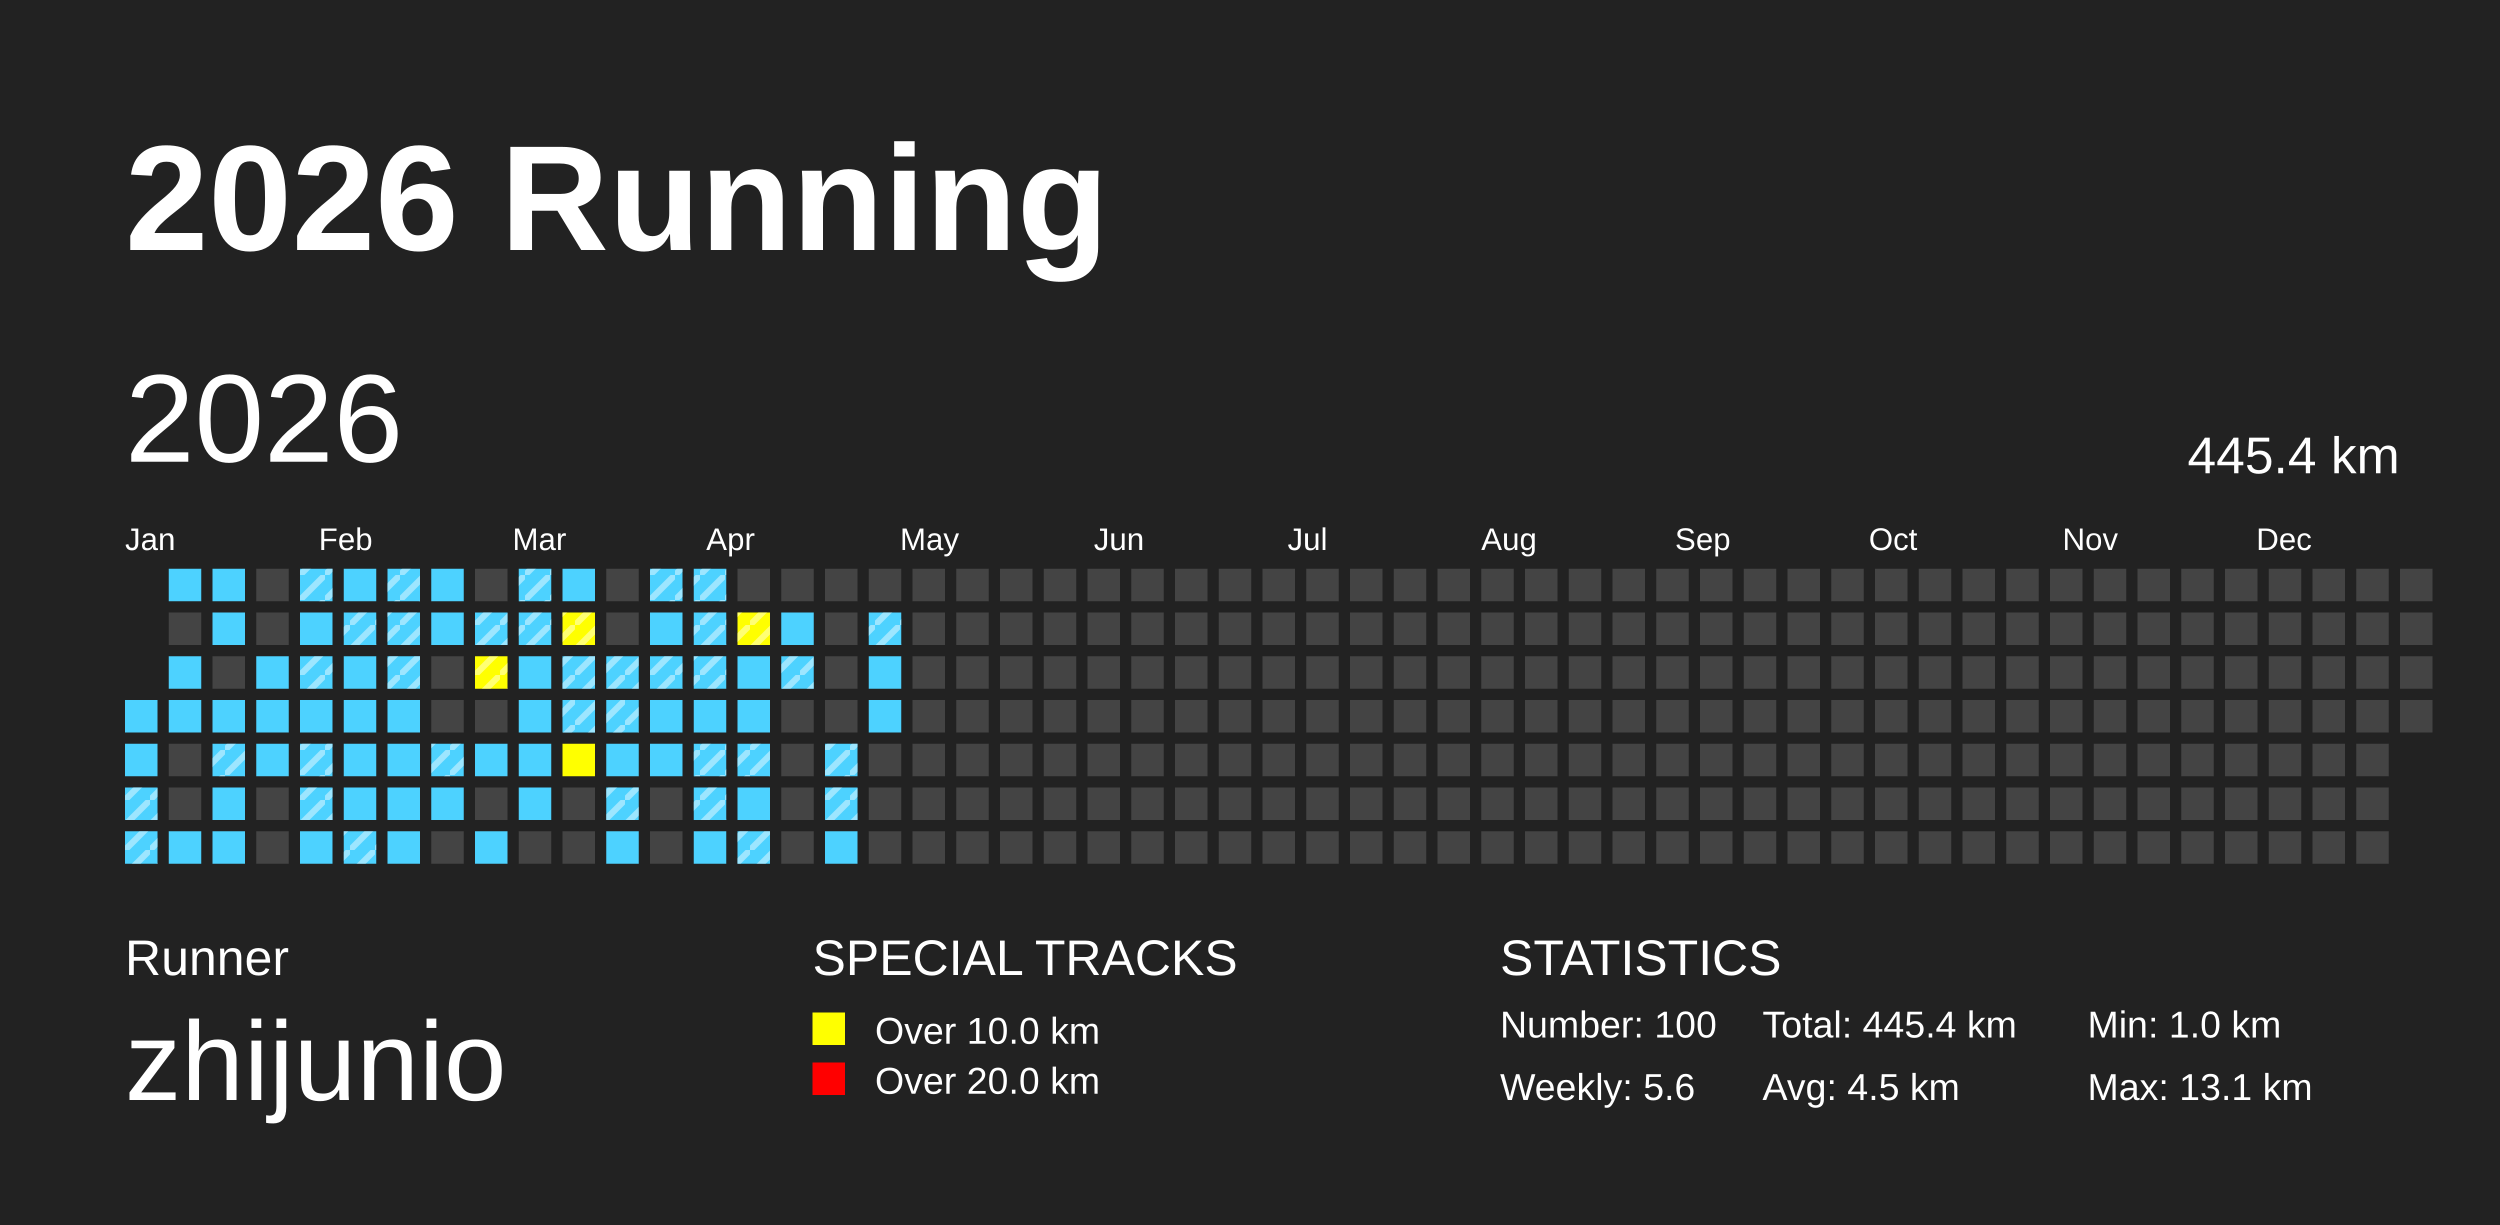
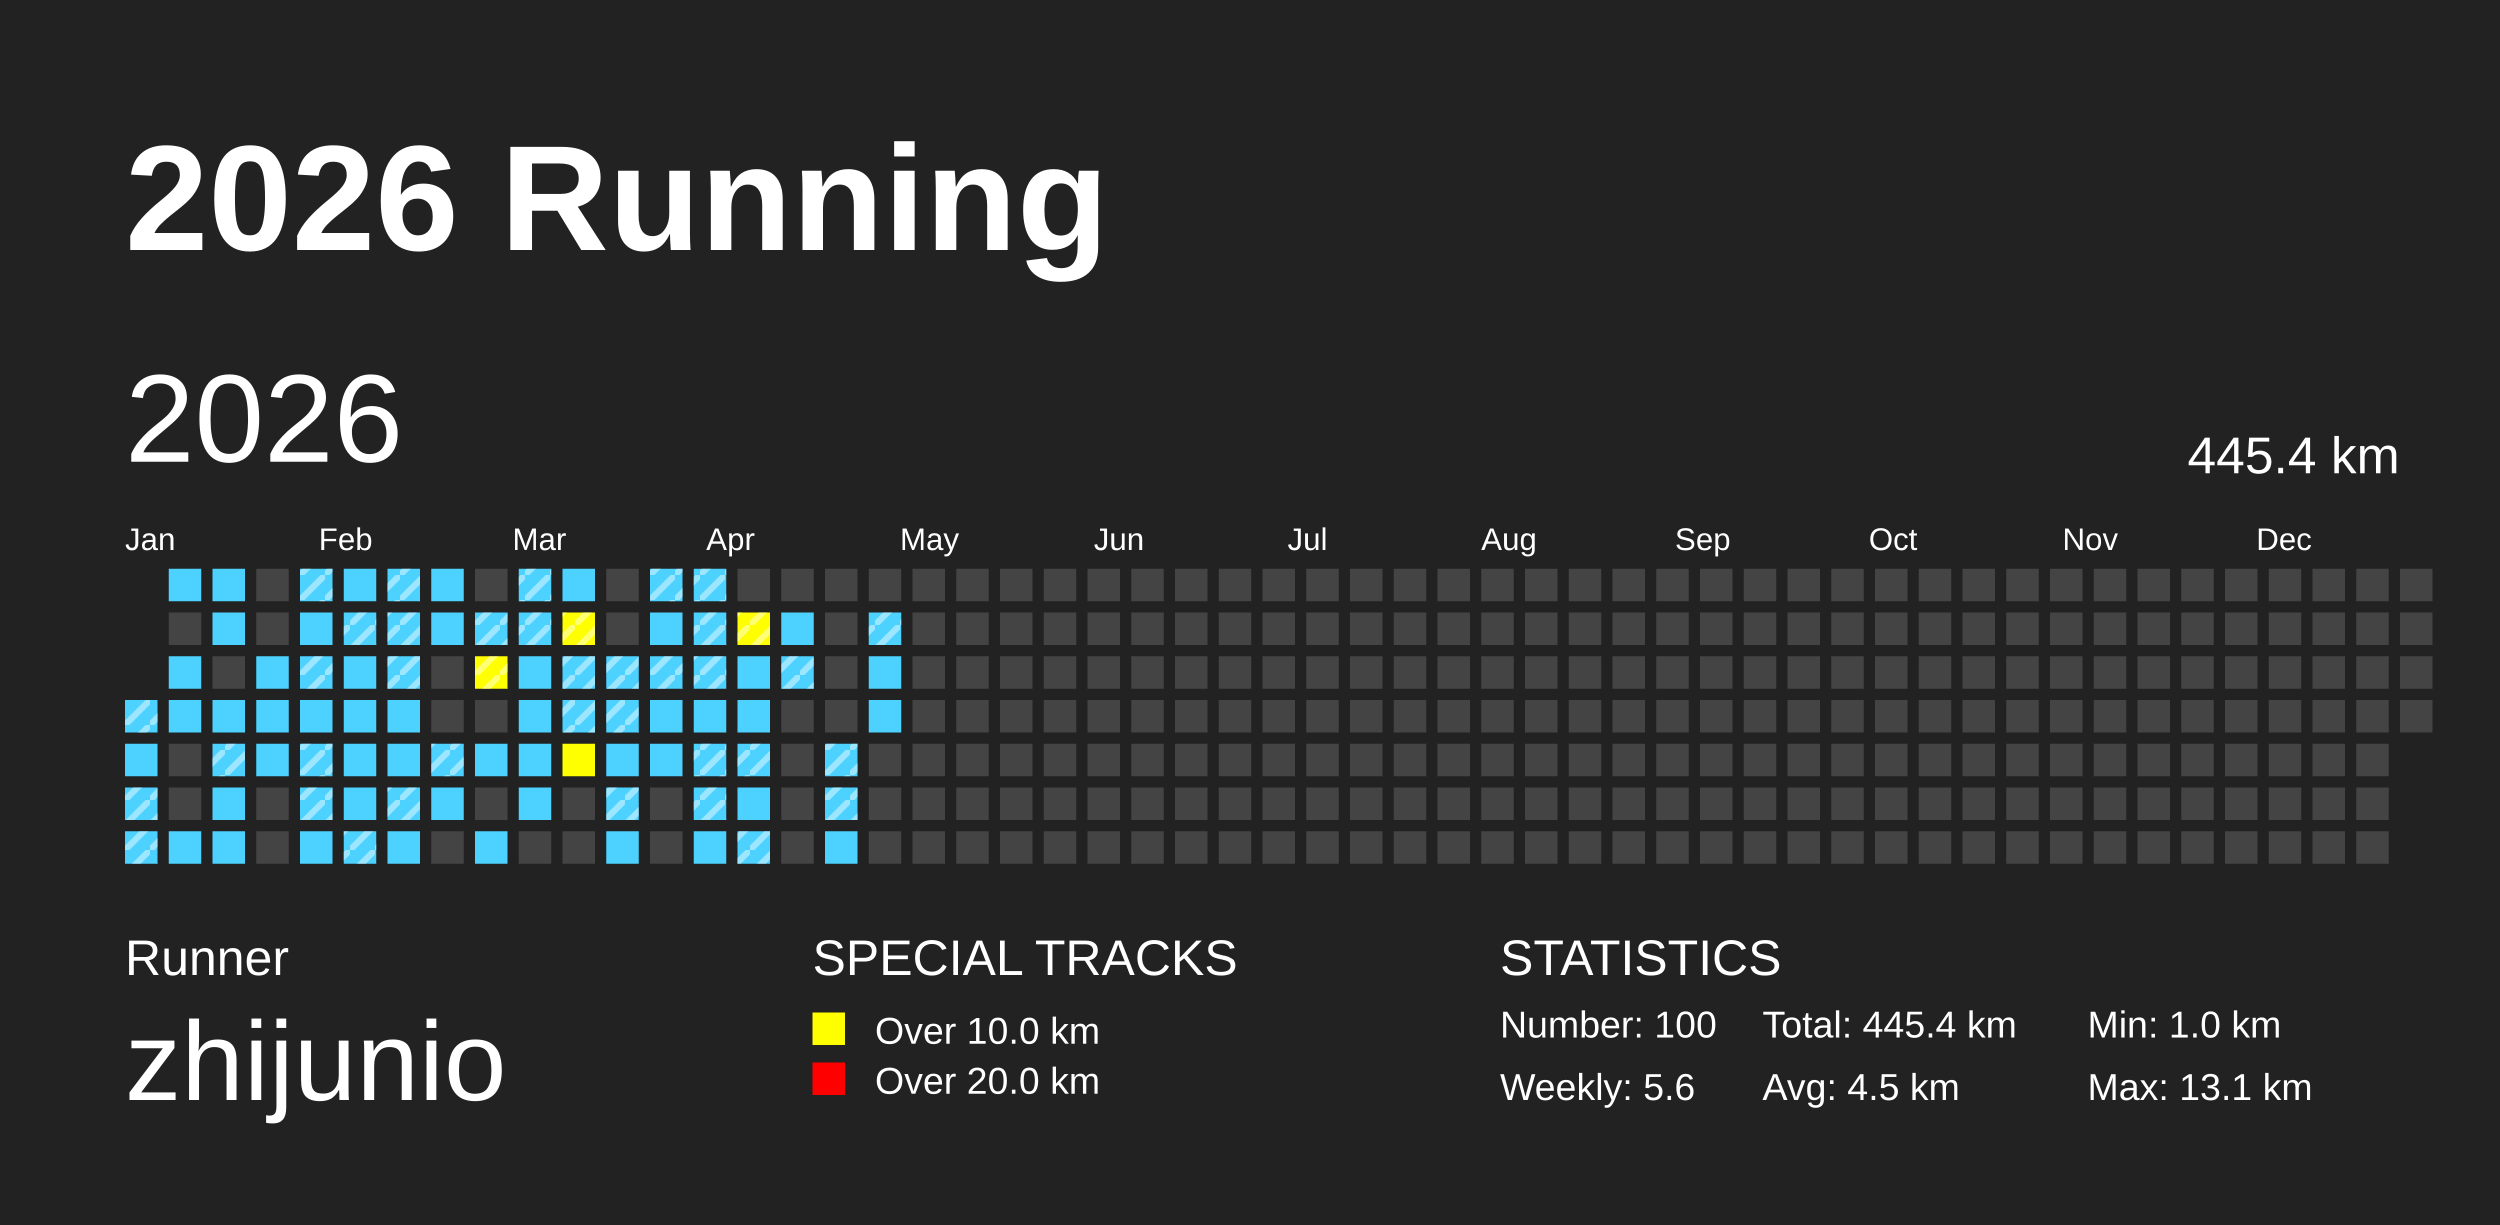
<svg xmlns="http://www.w3.org/2000/svg" baseProfile="full" height="98mm" version="1.1" viewBox="0,0,200,98" width="200mm">
  <defs>
    <pattern height="2" id="indoor-stripe" patternUnits="userSpaceOnUse" width="2">
      <line stroke="white" stroke-opacity="0.45" stroke-width="0.5" x1="0" x2="2" y1="2" y2="0" />
    </pattern>
  </defs>
  <rect fill="#222222" height="98" width="200" x="0" y="0" />
  <text fill="#FFFFFF" style="font-size:12px; font-family:Arial; font-weight:bold;" x="10" y="20">2026 Running</text>
  <text fill="#FFFFFF" style="font-size:4px; font-family:Arial" x="10" y="78">Runner</text>
  <text fill="#FFFFFF" style="font-size:9px; font-family:Arial" x="10" y="88">zhijunio</text>
  <text fill="#FFFFFF" style="font-size:4px; font-family:Arial" x="65" y="78">SPECIAL TRACKS</text>
  <rect fill="yellow" height="2.6" width="2.6" x="65" y="81" />
  <text fill="#FFFFFF" style="font-size:3px; font-family:Arial" x="70" y="83.5">Over 10.0 km</text>
  <rect fill="red" height="2.6" width="2.6" x="65" y="85" />
  <text fill="#FFFFFF" style="font-size:3px; font-family:Arial" x="70" y="87.5">Over 20.0 km</text>
  <text fill="#FFFFFF" style="font-size:4px; font-family:Arial" x="120" y="78">STATISTICS</text>
  <text fill="#FFFFFF" style="font-size:3px; font-family:Arial" x="120" y="83">Number: 100</text>
  <text fill="#FFFFFF" style="font-size:3px; font-family:Arial" x="120" y="88">Weekly: 5.6</text>
  <text fill="#FFFFFF" style="font-size:3px; font-family:Arial" x="141" y="83">Total: 445.4 km</text>
  <text fill="#FFFFFF" style="font-size:3px; font-family:Arial" x="141" y="88">Avg: 4.5 km</text>
  <text fill="#FFFFFF" style="font-size:3px; font-family:Arial" x="167" y="83">Min: 1.0 km</text>
  <text fill="#FFFFFF" style="font-size:3px; font-family:Arial" x="167" y="88">Max: 13.1 km</text>
  <text dominant-baseline="hanging" fill="#FFFFFF" style="font-size:10.0px; font-family:Arial;" x="10" y="30">2026</text>
  <text dominant-baseline="hanging" fill="#FFFFFF" style="font-size:4.125px; font-family:Arial;" x="175" y="35">445.4 km</text>
  <text fill="#FFFFFF" style="font-size:2.5px; font-family:Arial" x="10.0" y="44">Jan</text>
  <text fill="#FFFFFF" style="font-size:2.5px; font-family:Arial" x="25.5" y="44">Feb</text>
  <text fill="#FFFFFF" style="font-size:2.5px; font-family:Arial" x="41.0" y="44">Mar</text>
  <text fill="#FFFFFF" style="font-size:2.5px; font-family:Arial" x="56.5" y="44">Apr</text>
  <text fill="#FFFFFF" style="font-size:2.5px; font-family:Arial" x="72.0" y="44">May</text>
  <text fill="#FFFFFF" style="font-size:2.5px; font-family:Arial" x="87.5" y="44">Jun</text>
  <text fill="#FFFFFF" style="font-size:2.5px; font-family:Arial" x="103.0" y="44">Jul</text>
  <text fill="#FFFFFF" style="font-size:2.5px; font-family:Arial" x="118.5" y="44">Aug</text>
  <text fill="#FFFFFF" style="font-size:2.5px; font-family:Arial" x="134.0" y="44">Sep</text>
  <text fill="#FFFFFF" style="font-size:2.5px; font-family:Arial" x="149.5" y="44">Oct</text>
  <text fill="#FFFFFF" style="font-size:2.5px; font-family:Arial" x="165.0" y="44">Nov</text>
  <text fill="#FFFFFF" style="font-size:2.5px; font-family:Arial" x="180.5" y="44">Dec</text>
  <rect fill="#4DD2FF" height="2.6" width="2.6" x="10.0" y="56.0" />
+   <rect fill="url(#indoor-stripe)" height="2.6" width="2.6" x="10.0" y="56.0" />
  <rect fill="#4DD2FF" height="2.6" width="2.6" x="10.0" y="59.5" />
  <rect fill="#4DD2FF" height="2.6" width="2.6" x="10.0" y="63.0" />
  <rect fill="url(#indoor-stripe)" height="2.6" width="2.6" x="10.0" y="63.0" />
  <rect fill="#4DD2FF" height="2.6" width="2.6" x="10.0" y="66.5" />
  <rect fill="url(#indoor-stripe)" height="2.6" width="2.6" x="10.0" y="66.5" />
  <rect fill="#4DD2FF" height="2.6" width="2.6" x="13.5" y="45.5" />
  <rect fill="#444444" height="2.6" width="2.6" x="13.5" y="49.0" />
  <rect fill="#4DD2FF" height="2.6" width="2.6" x="13.5" y="52.5" />
  <rect fill="#4DD2FF" height="2.6" width="2.6" x="13.5" y="56.0" />
  <rect fill="#444444" height="2.6" width="2.6" x="13.5" y="59.5" />
  <rect fill="#444444" height="2.6" width="2.6" x="13.5" y="63.0" />
  <rect fill="#4DD2FF" height="2.6" width="2.6" x="13.5" y="66.5" />
  <rect fill="#4DD2FF" height="2.6" width="2.6" x="17.0" y="45.5" />
  <rect fill="#4DD2FF" height="2.6" width="2.6" x="17.0" y="49.0" />
  <rect fill="#444444" height="2.6" width="2.6" x="17.0" y="52.5" />
  <rect fill="#4DD2FF" height="2.6" width="2.6" x="17.0" y="56.0" />
  <rect fill="#4DD2FF" height="2.6" width="2.6" x="17.0" y="59.5" />
  <rect fill="url(#indoor-stripe)" height="2.6" width="2.6" x="17.0" y="59.5" />
  <rect fill="#4DD2FF" height="2.6" width="2.6" x="17.0" y="63.0" />
  <rect fill="#4DD2FF" height="2.6" width="2.6" x="17.0" y="66.5" />
  <rect fill="#444444" height="2.6" width="2.6" x="20.5" y="45.5" />
  <rect fill="#444444" height="2.6" width="2.6" x="20.5" y="49.0" />
  <rect fill="#4DD2FF" height="2.6" width="2.6" x="20.5" y="52.5" />
  <rect fill="#4DD2FF" height="2.6" width="2.6" x="20.5" y="56.0" />
  <rect fill="#4DD2FF" height="2.6" width="2.6" x="20.5" y="59.5" />
  <rect fill="#444444" height="2.6" width="2.6" x="20.5" y="63.0" />
  <rect fill="#444444" height="2.6" width="2.6" x="20.5" y="66.5" />
  <rect fill="#4DD2FF" height="2.6" width="2.6" x="24.0" y="45.5" />
  <rect fill="url(#indoor-stripe)" height="2.6" width="2.6" x="24.0" y="45.5" />
  <rect fill="#4DD2FF" height="2.6" width="2.6" x="24.0" y="49.0" />
  <rect fill="#4DD2FF" height="2.6" width="2.6" x="24.0" y="52.5" />
  <rect fill="url(#indoor-stripe)" height="2.6" width="2.6" x="24.0" y="52.5" />
  <rect fill="#4DD2FF" height="2.6" width="2.6" x="24.0" y="56.0" />
  <rect fill="#4DD2FF" height="2.6" width="2.6" x="24.0" y="59.5" />
  <rect fill="url(#indoor-stripe)" height="2.6" width="2.6" x="24.0" y="59.5" />
  <rect fill="#4DD2FF" height="2.6" width="2.6" x="24.0" y="63.0" />
  <rect fill="url(#indoor-stripe)" height="2.6" width="2.6" x="24.0" y="63.0" />
  <rect fill="#4DD2FF" height="2.6" width="2.6" x="24.0" y="66.5" />
  <rect fill="#4DD2FF" height="2.6" width="2.6" x="27.5" y="45.5" />
  <rect fill="#4DD2FF" height="2.6" width="2.6" x="27.5" y="49.0" />
  <rect fill="url(#indoor-stripe)" height="2.6" width="2.6" x="27.5" y="49.0" />
  <rect fill="#4DD2FF" height="2.6" width="2.6" x="27.5" y="52.5" />
  <rect fill="#4DD2FF" height="2.6" width="2.6" x="27.5" y="56.0" />
  <rect fill="#4DD2FF" height="2.6" width="2.6" x="27.5" y="59.5" />
  <rect fill="#4DD2FF" height="2.6" width="2.6" x="27.5" y="63.0" />
  <rect fill="#4DD2FF" height="2.6" width="2.6" x="27.5" y="66.5" />
  <rect fill="url(#indoor-stripe)" height="2.6" width="2.6" x="27.5" y="66.5" />
  <rect fill="#4DD2FF" height="2.6" width="2.6" x="31.0" y="45.5" />
  <rect fill="url(#indoor-stripe)" height="2.6" width="2.6" x="31.0" y="45.5" />
  <rect fill="#4DD2FF" height="2.6" width="2.6" x="31.0" y="49.0" />
  <rect fill="url(#indoor-stripe)" height="2.6" width="2.6" x="31.0" y="49.0" />
  <rect fill="#4DD2FF" height="2.6" width="2.6" x="31.0" y="52.5" />
  <rect fill="url(#indoor-stripe)" height="2.6" width="2.6" x="31.0" y="52.5" />
  <rect fill="#4DD2FF" height="2.6" width="2.6" x="31.0" y="56.0" />
  <rect fill="#4DD2FF" height="2.6" width="2.6" x="31.0" y="59.5" />
  <rect fill="#4DD2FF" height="2.6" width="2.6" x="31.0" y="63.0" />
+   <rect fill="url(#indoor-stripe)" height="2.6" width="2.6" x="31.0" y="63.0" />
  <rect fill="#4DD2FF" height="2.6" width="2.6" x="31.0" y="66.5" />
  <rect fill="#4DD2FF" height="2.6" width="2.6" x="34.5" y="45.5" />
  <rect fill="#4DD2FF" height="2.6" width="2.6" x="34.5" y="49.0" />
  <rect fill="#444444" height="2.6" width="2.6" x="34.5" y="52.5" />
  <rect fill="#444444" height="2.6" width="2.6" x="34.5" y="56.0" />
  <rect fill="#4DD2FF" height="2.6" width="2.6" x="34.5" y="59.5" />
  <rect fill="url(#indoor-stripe)" height="2.6" width="2.6" x="34.5" y="59.5" />
  <rect fill="#4DD2FF" height="2.6" width="2.6" x="34.5" y="63.0" />
  <rect fill="#444444" height="2.6" width="2.6" x="34.5" y="66.5" />
  <rect fill="#444444" height="2.6" width="2.6" x="38.0" y="45.5" />
  <rect fill="#4DD2FF" height="2.6" width="2.6" x="38.0" y="49.0" />
  <rect fill="url(#indoor-stripe)" height="2.6" width="2.6" x="38.0" y="49.0" />
  <rect fill="yellow" height="2.6" width="2.6" x="38.0" y="52.5" />
  <rect fill="url(#indoor-stripe)" height="2.6" width="2.6" x="38.0" y="52.5" />
  <rect fill="#444444" height="2.6" width="2.6" x="38.0" y="56.0" />
  <rect fill="#4DD2FF" height="2.6" width="2.6" x="38.0" y="59.5" />
  <rect fill="#444444" height="2.6" width="2.6" x="38.0" y="63.0" />
  <rect fill="#4DD2FF" height="2.6" width="2.6" x="38.0" y="66.5" />
  <rect fill="#4DD2FF" height="2.6" width="2.6" x="41.5" y="45.5" />
  <rect fill="url(#indoor-stripe)" height="2.6" width="2.6" x="41.5" y="45.5" />
  <rect fill="#4DD2FF" height="2.6" width="2.6" x="41.5" y="49.0" />
  <rect fill="url(#indoor-stripe)" height="2.6" width="2.6" x="41.5" y="49.0" />
  <rect fill="#4DD2FF" height="2.6" width="2.6" x="41.5" y="52.5" />
  <rect fill="#4DD2FF" height="2.6" width="2.6" x="41.5" y="56.0" />
  <rect fill="#4DD2FF" height="2.6" width="2.6" x="41.5" y="59.5" />
  <rect fill="#4DD2FF" height="2.6" width="2.6" x="41.5" y="63.0" />
  <rect fill="#444444" height="2.6" width="2.6" x="41.5" y="66.5" />
  <rect fill="#4DD2FF" height="2.6" width="2.6" x="45.0" y="45.5" />
  <rect fill="yellow" height="2.6" width="2.6" x="45.0" y="49.0" />
  <rect fill="url(#indoor-stripe)" height="2.6" width="2.6" x="45.0" y="49.0" />
  <rect fill="#4DD2FF" height="2.6" width="2.6" x="45.0" y="52.5" />
  <rect fill="url(#indoor-stripe)" height="2.6" width="2.6" x="45.0" y="52.5" />
  <rect fill="#4DD2FF" height="2.6" width="2.6" x="45.0" y="56.0" />
  <rect fill="url(#indoor-stripe)" height="2.6" width="2.6" x="45.0" y="56.0" />
  <rect fill="yellow" height="2.6" width="2.6" x="45.0" y="59.5" />
  <rect fill="#444444" height="2.6" width="2.6" x="45.0" y="63.0" />
  <rect fill="#444444" height="2.6" width="2.6" x="45.0" y="66.5" />
  <rect fill="#444444" height="2.6" width="2.6" x="48.5" y="45.5" />
  <rect fill="#444444" height="2.6" width="2.6" x="48.5" y="49.0" />
  <rect fill="#4DD2FF" height="2.6" width="2.6" x="48.5" y="52.5" />
  <rect fill="url(#indoor-stripe)" height="2.6" width="2.6" x="48.5" y="52.5" />
  <rect fill="#4DD2FF" height="2.6" width="2.6" x="48.5" y="56.0" />
  <rect fill="url(#indoor-stripe)" height="2.6" width="2.6" x="48.5" y="56.0" />
  <rect fill="#4DD2FF" height="2.6" width="2.6" x="48.5" y="59.5" />
  <rect fill="#4DD2FF" height="2.6" width="2.6" x="48.5" y="63.0" />
  <rect fill="url(#indoor-stripe)" height="2.6" width="2.6" x="48.5" y="63.0" />
  <rect fill="#4DD2FF" height="2.6" width="2.6" x="48.5" y="66.5" />
  <rect fill="#4DD2FF" height="2.6" width="2.6" x="52.0" y="45.5" />
  <rect fill="url(#indoor-stripe)" height="2.6" width="2.6" x="52.0" y="45.5" />
  <rect fill="#4DD2FF" height="2.6" width="2.6" x="52.0" y="49.0" />
  <rect fill="#4DD2FF" height="2.6" width="2.6" x="52.0" y="52.5" />
  <rect fill="url(#indoor-stripe)" height="2.6" width="2.6" x="52.0" y="52.5" />
  <rect fill="#4DD2FF" height="2.6" width="2.6" x="52.0" y="56.0" />
  <rect fill="#4DD2FF" height="2.6" width="2.6" x="52.0" y="59.5" />
  <rect fill="#444444" height="2.6" width="2.6" x="52.0" y="63.0" />
  <rect fill="#444444" height="2.6" width="2.6" x="52.0" y="66.5" />
  <rect fill="#4DD2FF" height="2.6" width="2.6" x="55.5" y="45.5" />
  <rect fill="url(#indoor-stripe)" height="2.6" width="2.6" x="55.5" y="45.5" />
  <rect fill="#4DD2FF" height="2.6" width="2.6" x="55.5" y="49.0" />
  <rect fill="url(#indoor-stripe)" height="2.6" width="2.6" x="55.5" y="49.0" />
  <rect fill="#4DD2FF" height="2.6" width="2.6" x="55.5" y="52.5" />
  <rect fill="url(#indoor-stripe)" height="2.6" width="2.6" x="55.5" y="52.5" />
  <rect fill="#4DD2FF" height="2.6" width="2.6" x="55.5" y="56.0" />
  <rect fill="#4DD2FF" height="2.6" width="2.6" x="55.5" y="59.5" />
  <rect fill="url(#indoor-stripe)" height="2.6" width="2.6" x="55.5" y="59.5" />
  <rect fill="#4DD2FF" height="2.6" width="2.6" x="55.5" y="63.0" />
  <rect fill="url(#indoor-stripe)" height="2.6" width="2.6" x="55.5" y="63.0" />
  <rect fill="#4DD2FF" height="2.6" width="2.6" x="55.5" y="66.5" />
  <rect fill="#444444" height="2.6" width="2.6" x="59.0" y="45.5" />
  <rect fill="yellow" height="2.6" width="2.6" x="59.0" y="49.0" />
  <rect fill="url(#indoor-stripe)" height="2.6" width="2.6" x="59.0" y="49.0" />
  <rect fill="#4DD2FF" height="2.6" width="2.6" x="59.0" y="52.5" />
  <rect fill="#4DD2FF" height="2.6" width="2.6" x="59.0" y="56.0" />
  <rect fill="#4DD2FF" height="2.6" width="2.6" x="59.0" y="59.5" />
  <rect fill="url(#indoor-stripe)" height="2.6" width="2.6" x="59.0" y="59.5" />
  <rect fill="#4DD2FF" height="2.6" width="2.6" x="59.0" y="63.0" />
  <rect fill="#4DD2FF" height="2.6" width="2.6" x="59.0" y="66.5" />
  <rect fill="url(#indoor-stripe)" height="2.6" width="2.6" x="59.0" y="66.5" />
  <rect fill="#444444" height="2.6" width="2.6" x="62.5" y="45.5" />
  <rect fill="#4DD2FF" height="2.6" width="2.6" x="62.5" y="49.0" />
  <rect fill="#4DD2FF" height="2.6" width="2.6" x="62.5" y="52.5" />
  <rect fill="url(#indoor-stripe)" height="2.6" width="2.6" x="62.5" y="52.5" />
  <rect fill="#444444" height="2.6" width="2.6" x="62.5" y="56.0" />
  <rect fill="#444444" height="2.6" width="2.6" x="62.5" y="59.5" />
  <rect fill="#444444" height="2.6" width="2.6" x="62.5" y="63.0" />
  <rect fill="#444444" height="2.6" width="2.6" x="62.5" y="66.5" />
  <rect fill="#444444" height="2.6" width="2.6" x="66.0" y="45.5" />
  <rect fill="#444444" height="2.6" width="2.6" x="66.0" y="49.0" />
  <rect fill="#444444" height="2.6" width="2.6" x="66.0" y="52.5" />
  <rect fill="#444444" height="2.6" width="2.6" x="66.0" y="56.0" />
  <rect fill="#4DD2FF" height="2.6" width="2.6" x="66.0" y="59.5" />
  <rect fill="url(#indoor-stripe)" height="2.6" width="2.6" x="66.0" y="59.5" />
  <rect fill="#4DD2FF" height="2.6" width="2.6" x="66.0" y="63.0" />
  <rect fill="url(#indoor-stripe)" height="2.6" width="2.6" x="66.0" y="63.0" />
  <rect fill="#4DD2FF" height="2.6" width="2.6" x="66.0" y="66.5" />
  <rect fill="#444444" height="2.6" width="2.6" x="69.5" y="45.5" />
  <rect fill="#4DD2FF" height="2.6" width="2.6" x="69.5" y="49.0" />
  <rect fill="url(#indoor-stripe)" height="2.6" width="2.6" x="69.5" y="49.0" />
  <rect fill="#4DD2FF" height="2.6" width="2.6" x="69.5" y="52.5" />
  <rect fill="#4DD2FF" height="2.6" width="2.6" x="69.5" y="56.0" />
  <rect fill="#444444" height="2.6" width="2.6" x="69.5" y="59.5" />
  <rect fill="#444444" height="2.6" width="2.6" x="69.5" y="63.0" />
  <rect fill="#444444" height="2.6" width="2.6" x="69.5" y="66.5" />
  <rect fill="#444444" height="2.6" width="2.6" x="73.0" y="45.5" />
  <rect fill="#444444" height="2.6" width="2.6" x="73.0" y="49.0" />
  <rect fill="#444444" height="2.6" width="2.6" x="73.0" y="52.5" />
  <rect fill="#444444" height="2.6" width="2.6" x="73.0" y="56.0" />
  <rect fill="#444444" height="2.6" width="2.6" x="73.0" y="59.5" />
  <rect fill="#444444" height="2.6" width="2.6" x="73.0" y="63.0" />
  <rect fill="#444444" height="2.6" width="2.6" x="73.0" y="66.5" />
  <rect fill="#444444" height="2.6" width="2.6" x="76.5" y="45.5" />
  <rect fill="#444444" height="2.6" width="2.6" x="76.5" y="49.0" />
  <rect fill="#444444" height="2.6" width="2.6" x="76.5" y="52.5" />
  <rect fill="#444444" height="2.6" width="2.6" x="76.5" y="56.0" />
  <rect fill="#444444" height="2.6" width="2.6" x="76.5" y="59.5" />
  <rect fill="#444444" height="2.6" width="2.6" x="76.5" y="63.0" />
  <rect fill="#444444" height="2.6" width="2.6" x="76.5" y="66.5" />
  <rect fill="#444444" height="2.6" width="2.6" x="80.0" y="45.5" />
  <rect fill="#444444" height="2.6" width="2.6" x="80.0" y="49.0" />
  <rect fill="#444444" height="2.6" width="2.6" x="80.0" y="52.5" />
  <rect fill="#444444" height="2.6" width="2.6" x="80.0" y="56.0" />
  <rect fill="#444444" height="2.6" width="2.6" x="80.0" y="59.5" />
  <rect fill="#444444" height="2.6" width="2.6" x="80.0" y="63.0" />
  <rect fill="#444444" height="2.6" width="2.6" x="80.0" y="66.5" />
  <rect fill="#444444" height="2.6" width="2.6" x="83.5" y="45.5" />
  <rect fill="#444444" height="2.6" width="2.6" x="83.5" y="49.0" />
  <rect fill="#444444" height="2.6" width="2.6" x="83.5" y="52.5" />
  <rect fill="#444444" height="2.6" width="2.6" x="83.5" y="56.0" />
  <rect fill="#444444" height="2.6" width="2.6" x="83.5" y="59.5" />
  <rect fill="#444444" height="2.6" width="2.6" x="83.5" y="63.0" />
  <rect fill="#444444" height="2.6" width="2.6" x="83.5" y="66.5" />
  <rect fill="#444444" height="2.6" width="2.6" x="87.0" y="45.5" />
  <rect fill="#444444" height="2.6" width="2.6" x="87.0" y="49.0" />
  <rect fill="#444444" height="2.6" width="2.6" x="87.0" y="52.5" />
  <rect fill="#444444" height="2.6" width="2.6" x="87.0" y="56.0" />
  <rect fill="#444444" height="2.6" width="2.6" x="87.0" y="59.5" />
  <rect fill="#444444" height="2.6" width="2.6" x="87.0" y="63.0" />
  <rect fill="#444444" height="2.6" width="2.6" x="87.0" y="66.5" />
  <rect fill="#444444" height="2.6" width="2.6" x="90.5" y="45.5" />
  <rect fill="#444444" height="2.6" width="2.6" x="90.5" y="49.0" />
  <rect fill="#444444" height="2.6" width="2.6" x="90.5" y="52.5" />
  <rect fill="#444444" height="2.6" width="2.6" x="90.5" y="56.0" />
  <rect fill="#444444" height="2.6" width="2.6" x="90.5" y="59.5" />
  <rect fill="#444444" height="2.6" width="2.6" x="90.5" y="63.0" />
  <rect fill="#444444" height="2.6" width="2.6" x="90.5" y="66.5" />
  <rect fill="#444444" height="2.6" width="2.6" x="94.0" y="45.5" />
  <rect fill="#444444" height="2.6" width="2.6" x="94.0" y="49.0" />
  <rect fill="#444444" height="2.6" width="2.6" x="94.0" y="52.5" />
  <rect fill="#444444" height="2.6" width="2.6" x="94.0" y="56.0" />
  <rect fill="#444444" height="2.6" width="2.6" x="94.0" y="59.5" />
  <rect fill="#444444" height="2.6" width="2.6" x="94.0" y="63.0" />
  <rect fill="#444444" height="2.6" width="2.6" x="94.0" y="66.5" />
  <rect fill="#444444" height="2.6" width="2.6" x="97.5" y="45.5" />
  <rect fill="#444444" height="2.6" width="2.6" x="97.5" y="49.0" />
  <rect fill="#444444" height="2.6" width="2.6" x="97.5" y="52.5" />
  <rect fill="#444444" height="2.6" width="2.6" x="97.5" y="56.0" />
  <rect fill="#444444" height="2.6" width="2.6" x="97.5" y="59.5" />
  <rect fill="#444444" height="2.6" width="2.6" x="97.5" y="63.0" />
  <rect fill="#444444" height="2.6" width="2.6" x="97.5" y="66.5" />
  <rect fill="#444444" height="2.6" width="2.6" x="101.0" y="45.5" />
  <rect fill="#444444" height="2.6" width="2.6" x="101.0" y="49.0" />
  <rect fill="#444444" height="2.6" width="2.6" x="101.0" y="52.5" />
  <rect fill="#444444" height="2.6" width="2.6" x="101.0" y="56.0" />
  <rect fill="#444444" height="2.6" width="2.6" x="101.0" y="59.5" />
  <rect fill="#444444" height="2.6" width="2.6" x="101.0" y="63.0" />
  <rect fill="#444444" height="2.6" width="2.6" x="101.0" y="66.5" />
  <rect fill="#444444" height="2.6" width="2.6" x="104.5" y="45.5" />
  <rect fill="#444444" height="2.6" width="2.6" x="104.5" y="49.0" />
  <rect fill="#444444" height="2.6" width="2.6" x="104.5" y="52.5" />
  <rect fill="#444444" height="2.6" width="2.6" x="104.5" y="56.0" />
  <rect fill="#444444" height="2.6" width="2.6" x="104.5" y="59.5" />
  <rect fill="#444444" height="2.6" width="2.6" x="104.5" y="63.0" />
  <rect fill="#444444" height="2.6" width="2.6" x="104.5" y="66.5" />
  <rect fill="#444444" height="2.6" width="2.6" x="108.0" y="45.5" />
  <rect fill="#444444" height="2.6" width="2.6" x="108.0" y="49.0" />
  <rect fill="#444444" height="2.6" width="2.6" x="108.0" y="52.5" />
  <rect fill="#444444" height="2.6" width="2.6" x="108.0" y="56.0" />
  <rect fill="#444444" height="2.6" width="2.6" x="108.0" y="59.5" />
  <rect fill="#444444" height="2.6" width="2.6" x="108.0" y="63.0" />
  <rect fill="#444444" height="2.6" width="2.6" x="108.0" y="66.5" />
  <rect fill="#444444" height="2.6" width="2.6" x="111.5" y="45.5" />
  <rect fill="#444444" height="2.6" width="2.6" x="111.5" y="49.0" />
  <rect fill="#444444" height="2.6" width="2.6" x="111.5" y="52.5" />
  <rect fill="#444444" height="2.6" width="2.6" x="111.5" y="56.0" />
  <rect fill="#444444" height="2.6" width="2.6" x="111.5" y="59.5" />
  <rect fill="#444444" height="2.6" width="2.6" x="111.5" y="63.0" />
  <rect fill="#444444" height="2.6" width="2.6" x="111.5" y="66.5" />
  <rect fill="#444444" height="2.6" width="2.6" x="115.0" y="45.5" />
  <rect fill="#444444" height="2.6" width="2.6" x="115.0" y="49.0" />
  <rect fill="#444444" height="2.6" width="2.6" x="115.0" y="52.5" />
  <rect fill="#444444" height="2.6" width="2.6" x="115.0" y="56.0" />
  <rect fill="#444444" height="2.6" width="2.6" x="115.0" y="59.5" />
  <rect fill="#444444" height="2.6" width="2.6" x="115.0" y="63.0" />
  <rect fill="#444444" height="2.6" width="2.6" x="115.0" y="66.5" />
  <rect fill="#444444" height="2.6" width="2.6" x="118.5" y="45.5" />
  <rect fill="#444444" height="2.6" width="2.6" x="118.5" y="49.0" />
  <rect fill="#444444" height="2.6" width="2.6" x="118.5" y="52.5" />
  <rect fill="#444444" height="2.6" width="2.6" x="118.5" y="56.0" />
  <rect fill="#444444" height="2.6" width="2.6" x="118.5" y="59.5" />
  <rect fill="#444444" height="2.6" width="2.6" x="118.5" y="63.0" />
  <rect fill="#444444" height="2.6" width="2.6" x="118.5" y="66.5" />
  <rect fill="#444444" height="2.6" width="2.6" x="122.0" y="45.5" />
  <rect fill="#444444" height="2.6" width="2.6" x="122.0" y="49.0" />
  <rect fill="#444444" height="2.6" width="2.6" x="122.0" y="52.5" />
  <rect fill="#444444" height="2.6" width="2.6" x="122.0" y="56.0" />
  <rect fill="#444444" height="2.6" width="2.6" x="122.0" y="59.5" />
  <rect fill="#444444" height="2.6" width="2.6" x="122.0" y="63.0" />
  <rect fill="#444444" height="2.6" width="2.6" x="122.0" y="66.5" />
  <rect fill="#444444" height="2.6" width="2.6" x="125.5" y="45.5" />
  <rect fill="#444444" height="2.6" width="2.6" x="125.5" y="49.0" />
  <rect fill="#444444" height="2.6" width="2.6" x="125.5" y="52.5" />
  <rect fill="#444444" height="2.6" width="2.6" x="125.5" y="56.0" />
  <rect fill="#444444" height="2.6" width="2.6" x="125.5" y="59.5" />
  <rect fill="#444444" height="2.6" width="2.6" x="125.5" y="63.0" />
  <rect fill="#444444" height="2.6" width="2.6" x="125.5" y="66.5" />
  <rect fill="#444444" height="2.6" width="2.6" x="129.0" y="45.5" />
  <rect fill="#444444" height="2.6" width="2.6" x="129.0" y="49.0" />
  <rect fill="#444444" height="2.6" width="2.6" x="129.0" y="52.5" />
  <rect fill="#444444" height="2.6" width="2.6" x="129.0" y="56.0" />
  <rect fill="#444444" height="2.6" width="2.6" x="129.0" y="59.5" />
  <rect fill="#444444" height="2.6" width="2.6" x="129.0" y="63.0" />
  <rect fill="#444444" height="2.6" width="2.6" x="129.0" y="66.5" />
  <rect fill="#444444" height="2.6" width="2.6" x="132.5" y="45.5" />
  <rect fill="#444444" height="2.6" width="2.6" x="132.5" y="49.0" />
  <rect fill="#444444" height="2.6" width="2.6" x="132.5" y="52.5" />
  <rect fill="#444444" height="2.6" width="2.6" x="132.5" y="56.0" />
  <rect fill="#444444" height="2.6" width="2.6" x="132.5" y="59.5" />
  <rect fill="#444444" height="2.6" width="2.6" x="132.5" y="63.0" />
  <rect fill="#444444" height="2.6" width="2.6" x="132.5" y="66.5" />
  <rect fill="#444444" height="2.6" width="2.6" x="136.0" y="45.5" />
  <rect fill="#444444" height="2.6" width="2.6" x="136.0" y="49.0" />
  <rect fill="#444444" height="2.6" width="2.6" x="136.0" y="52.5" />
  <rect fill="#444444" height="2.6" width="2.6" x="136.0" y="56.0" />
  <rect fill="#444444" height="2.6" width="2.6" x="136.0" y="59.5" />
  <rect fill="#444444" height="2.6" width="2.6" x="136.0" y="63.0" />
  <rect fill="#444444" height="2.6" width="2.6" x="136.0" y="66.5" />
  <rect fill="#444444" height="2.6" width="2.6" x="139.5" y="45.5" />
  <rect fill="#444444" height="2.6" width="2.6" x="139.5" y="49.0" />
  <rect fill="#444444" height="2.6" width="2.6" x="139.5" y="52.5" />
  <rect fill="#444444" height="2.6" width="2.6" x="139.5" y="56.0" />
  <rect fill="#444444" height="2.6" width="2.6" x="139.5" y="59.5" />
  <rect fill="#444444" height="2.6" width="2.6" x="139.5" y="63.0" />
  <rect fill="#444444" height="2.6" width="2.6" x="139.5" y="66.5" />
  <rect fill="#444444" height="2.6" width="2.6" x="143.0" y="45.5" />
  <rect fill="#444444" height="2.6" width="2.6" x="143.0" y="49.0" />
  <rect fill="#444444" height="2.6" width="2.6" x="143.0" y="52.5" />
  <rect fill="#444444" height="2.6" width="2.6" x="143.0" y="56.0" />
  <rect fill="#444444" height="2.6" width="2.6" x="143.0" y="59.5" />
  <rect fill="#444444" height="2.6" width="2.6" x="143.0" y="63.0" />
  <rect fill="#444444" height="2.6" width="2.6" x="143.0" y="66.5" />
  <rect fill="#444444" height="2.6" width="2.6" x="146.5" y="45.5" />
  <rect fill="#444444" height="2.6" width="2.6" x="146.5" y="49.0" />
  <rect fill="#444444" height="2.6" width="2.6" x="146.5" y="52.5" />
  <rect fill="#444444" height="2.6" width="2.6" x="146.5" y="56.0" />
  <rect fill="#444444" height="2.6" width="2.6" x="146.5" y="59.5" />
  <rect fill="#444444" height="2.6" width="2.6" x="146.5" y="63.0" />
  <rect fill="#444444" height="2.6" width="2.6" x="146.5" y="66.5" />
  <rect fill="#444444" height="2.6" width="2.6" x="150.0" y="45.5" />
  <rect fill="#444444" height="2.6" width="2.6" x="150.0" y="49.0" />
  <rect fill="#444444" height="2.6" width="2.6" x="150.0" y="52.5" />
  <rect fill="#444444" height="2.6" width="2.6" x="150.0" y="56.0" />
  <rect fill="#444444" height="2.6" width="2.6" x="150.0" y="59.5" />
  <rect fill="#444444" height="2.6" width="2.6" x="150.0" y="63.0" />
  <rect fill="#444444" height="2.6" width="2.6" x="150.0" y="66.5" />
  <rect fill="#444444" height="2.6" width="2.6" x="153.5" y="45.5" />
  <rect fill="#444444" height="2.6" width="2.6" x="153.5" y="49.0" />
  <rect fill="#444444" height="2.6" width="2.6" x="153.5" y="52.5" />
  <rect fill="#444444" height="2.6" width="2.6" x="153.5" y="56.0" />
  <rect fill="#444444" height="2.6" width="2.6" x="153.5" y="59.5" />
  <rect fill="#444444" height="2.6" width="2.6" x="153.5" y="63.0" />
  <rect fill="#444444" height="2.6" width="2.6" x="153.5" y="66.5" />
  <rect fill="#444444" height="2.6" width="2.6" x="157.0" y="45.5" />
  <rect fill="#444444" height="2.6" width="2.6" x="157.0" y="49.0" />
  <rect fill="#444444" height="2.6" width="2.6" x="157.0" y="52.5" />
  <rect fill="#444444" height="2.6" width="2.6" x="157.0" y="56.0" />
  <rect fill="#444444" height="2.6" width="2.6" x="157.0" y="59.5" />
  <rect fill="#444444" height="2.6" width="2.6" x="157.0" y="63.0" />
  <rect fill="#444444" height="2.6" width="2.6" x="157.0" y="66.5" />
  <rect fill="#444444" height="2.6" width="2.6" x="160.5" y="45.5" />
  <rect fill="#444444" height="2.6" width="2.6" x="160.5" y="49.0" />
  <rect fill="#444444" height="2.6" width="2.6" x="160.5" y="52.5" />
  <rect fill="#444444" height="2.6" width="2.6" x="160.5" y="56.0" />
  <rect fill="#444444" height="2.6" width="2.6" x="160.5" y="59.5" />
  <rect fill="#444444" height="2.6" width="2.6" x="160.5" y="63.0" />
  <rect fill="#444444" height="2.6" width="2.6" x="160.5" y="66.5" />
  <rect fill="#444444" height="2.6" width="2.6" x="164.0" y="45.5" />
  <rect fill="#444444" height="2.6" width="2.6" x="164.0" y="49.0" />
  <rect fill="#444444" height="2.6" width="2.6" x="164.0" y="52.5" />
  <rect fill="#444444" height="2.6" width="2.6" x="164.0" y="56.0" />
  <rect fill="#444444" height="2.6" width="2.6" x="164.0" y="59.5" />
  <rect fill="#444444" height="2.6" width="2.6" x="164.0" y="63.0" />
  <rect fill="#444444" height="2.6" width="2.6" x="164.0" y="66.5" />
  <rect fill="#444444" height="2.6" width="2.6" x="167.5" y="45.5" />
  <rect fill="#444444" height="2.6" width="2.6" x="167.5" y="49.0" />
  <rect fill="#444444" height="2.6" width="2.6" x="167.5" y="52.5" />
  <rect fill="#444444" height="2.6" width="2.6" x="167.5" y="56.0" />
  <rect fill="#444444" height="2.6" width="2.6" x="167.5" y="59.5" />
  <rect fill="#444444" height="2.6" width="2.6" x="167.5" y="63.0" />
  <rect fill="#444444" height="2.6" width="2.6" x="167.5" y="66.5" />
  <rect fill="#444444" height="2.6" width="2.6" x="171.0" y="45.5" />
  <rect fill="#444444" height="2.6" width="2.6" x="171.0" y="49.0" />
  <rect fill="#444444" height="2.6" width="2.6" x="171.0" y="52.5" />
  <rect fill="#444444" height="2.6" width="2.6" x="171.0" y="56.0" />
  <rect fill="#444444" height="2.6" width="2.6" x="171.0" y="59.5" />
  <rect fill="#444444" height="2.6" width="2.6" x="171.0" y="63.0" />
  <rect fill="#444444" height="2.6" width="2.6" x="171.0" y="66.5" />
  <rect fill="#444444" height="2.6" width="2.6" x="174.5" y="45.5" />
  <rect fill="#444444" height="2.6" width="2.6" x="174.5" y="49.0" />
  <rect fill="#444444" height="2.6" width="2.6" x="174.5" y="52.5" />
  <rect fill="#444444" height="2.6" width="2.6" x="174.5" y="56.0" />
  <rect fill="#444444" height="2.6" width="2.6" x="174.5" y="59.5" />
  <rect fill="#444444" height="2.6" width="2.6" x="174.5" y="63.0" />
  <rect fill="#444444" height="2.6" width="2.6" x="174.5" y="66.5" />
  <rect fill="#444444" height="2.6" width="2.6" x="178.0" y="45.5" />
  <rect fill="#444444" height="2.6" width="2.6" x="178.0" y="49.0" />
  <rect fill="#444444" height="2.6" width="2.6" x="178.0" y="52.5" />
  <rect fill="#444444" height="2.6" width="2.6" x="178.0" y="56.0" />
  <rect fill="#444444" height="2.6" width="2.6" x="178.0" y="59.5" />
  <rect fill="#444444" height="2.6" width="2.6" x="178.0" y="63.0" />
  <rect fill="#444444" height="2.6" width="2.6" x="178.0" y="66.5" />
  <rect fill="#444444" height="2.6" width="2.6" x="181.5" y="45.5" />
  <rect fill="#444444" height="2.6" width="2.6" x="181.5" y="49.0" />
  <rect fill="#444444" height="2.6" width="2.6" x="181.5" y="52.5" />
  <rect fill="#444444" height="2.6" width="2.6" x="181.5" y="56.0" />
  <rect fill="#444444" height="2.6" width="2.6" x="181.5" y="59.5" />
  <rect fill="#444444" height="2.6" width="2.6" x="181.5" y="63.0" />
  <rect fill="#444444" height="2.6" width="2.6" x="181.5" y="66.5" />
  <rect fill="#444444" height="2.6" width="2.6" x="185.0" y="45.5" />
  <rect fill="#444444" height="2.6" width="2.6" x="185.0" y="49.0" />
  <rect fill="#444444" height="2.6" width="2.6" x="185.0" y="52.5" />
  <rect fill="#444444" height="2.6" width="2.6" x="185.0" y="56.0" />
  <rect fill="#444444" height="2.6" width="2.6" x="185.0" y="59.5" />
  <rect fill="#444444" height="2.6" width="2.6" x="185.0" y="63.0" />
  <rect fill="#444444" height="2.6" width="2.6" x="185.0" y="66.5" />
  <rect fill="#444444" height="2.6" width="2.6" x="188.5" y="45.5" />
  <rect fill="#444444" height="2.6" width="2.6" x="188.5" y="49.0" />
  <rect fill="#444444" height="2.6" width="2.6" x="188.5" y="52.5" />
  <rect fill="#444444" height="2.6" width="2.6" x="188.5" y="56.0" />
  <rect fill="#444444" height="2.6" width="2.6" x="188.5" y="59.5" />
  <rect fill="#444444" height="2.6" width="2.6" x="188.5" y="63.0" />
  <rect fill="#444444" height="2.6" width="2.6" x="188.5" y="66.5" />
  <rect fill="#444444" height="2.6" width="2.6" x="192.0" y="45.5" />
  <rect fill="#444444" height="2.6" width="2.6" x="192.0" y="49.0" />
  <rect fill="#444444" height="2.6" width="2.6" x="192.0" y="52.5" />
  <rect fill="#444444" height="2.6" width="2.6" x="192.0" y="56.0" />
</svg>
